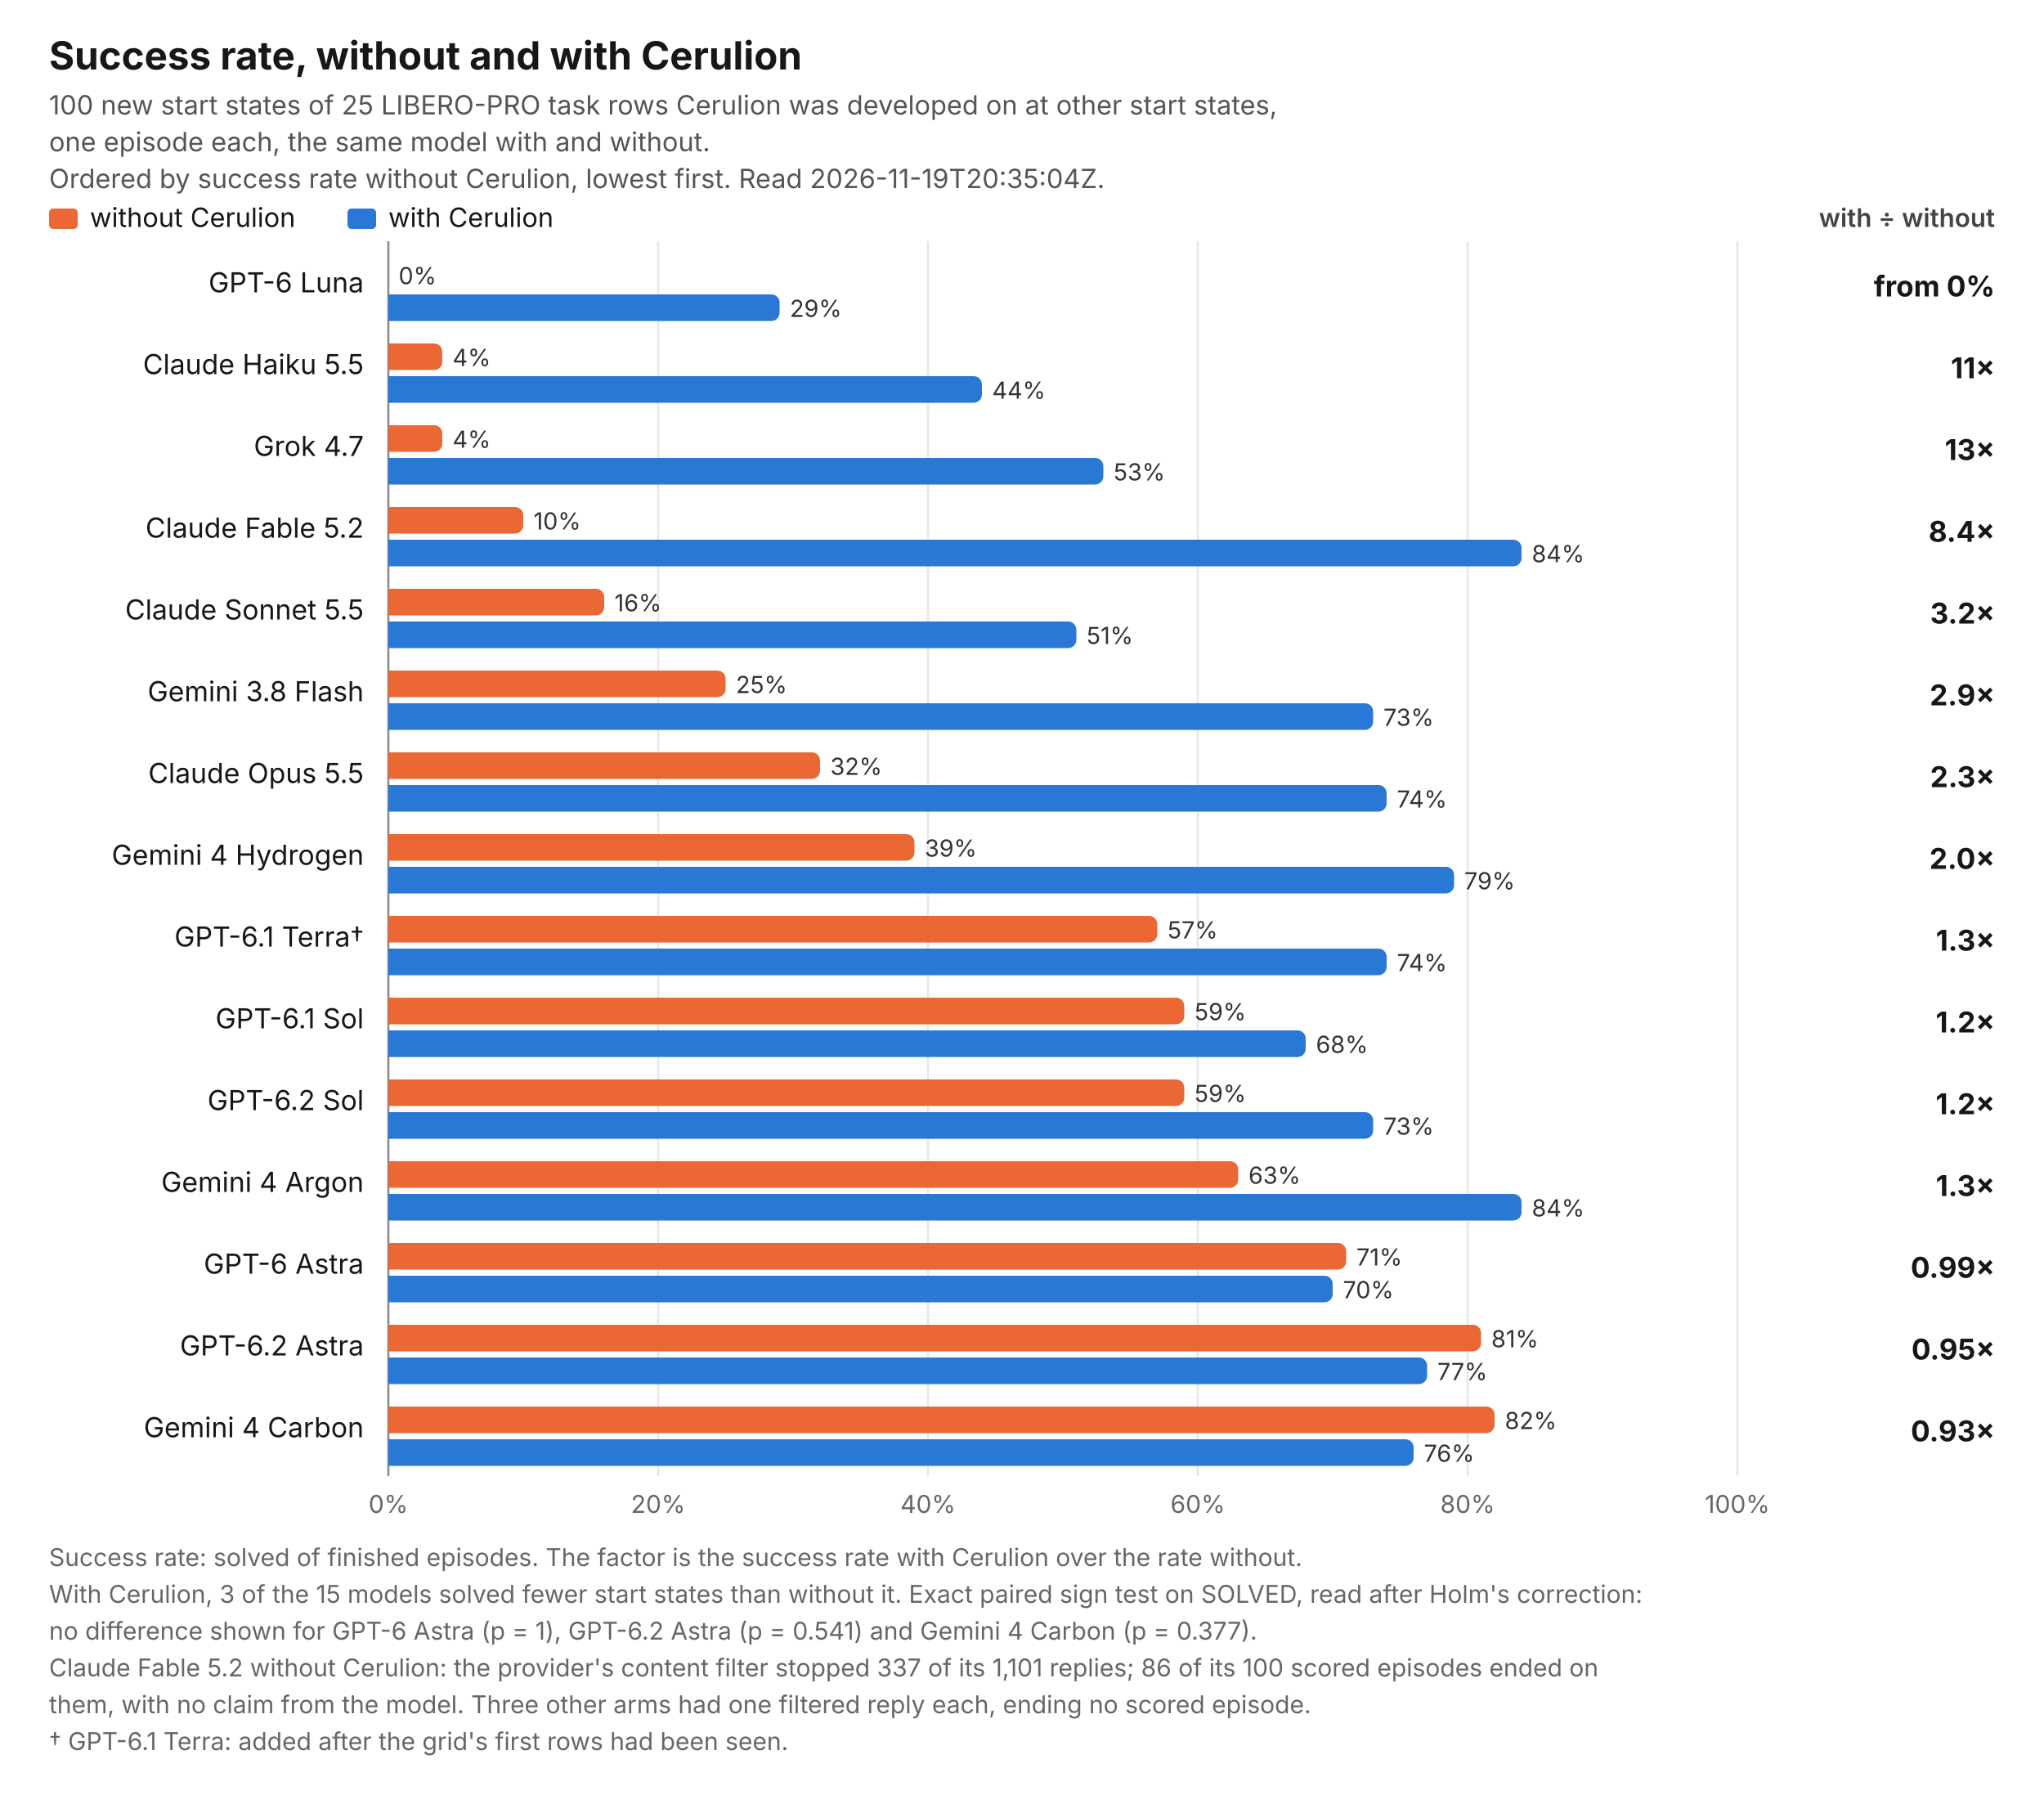
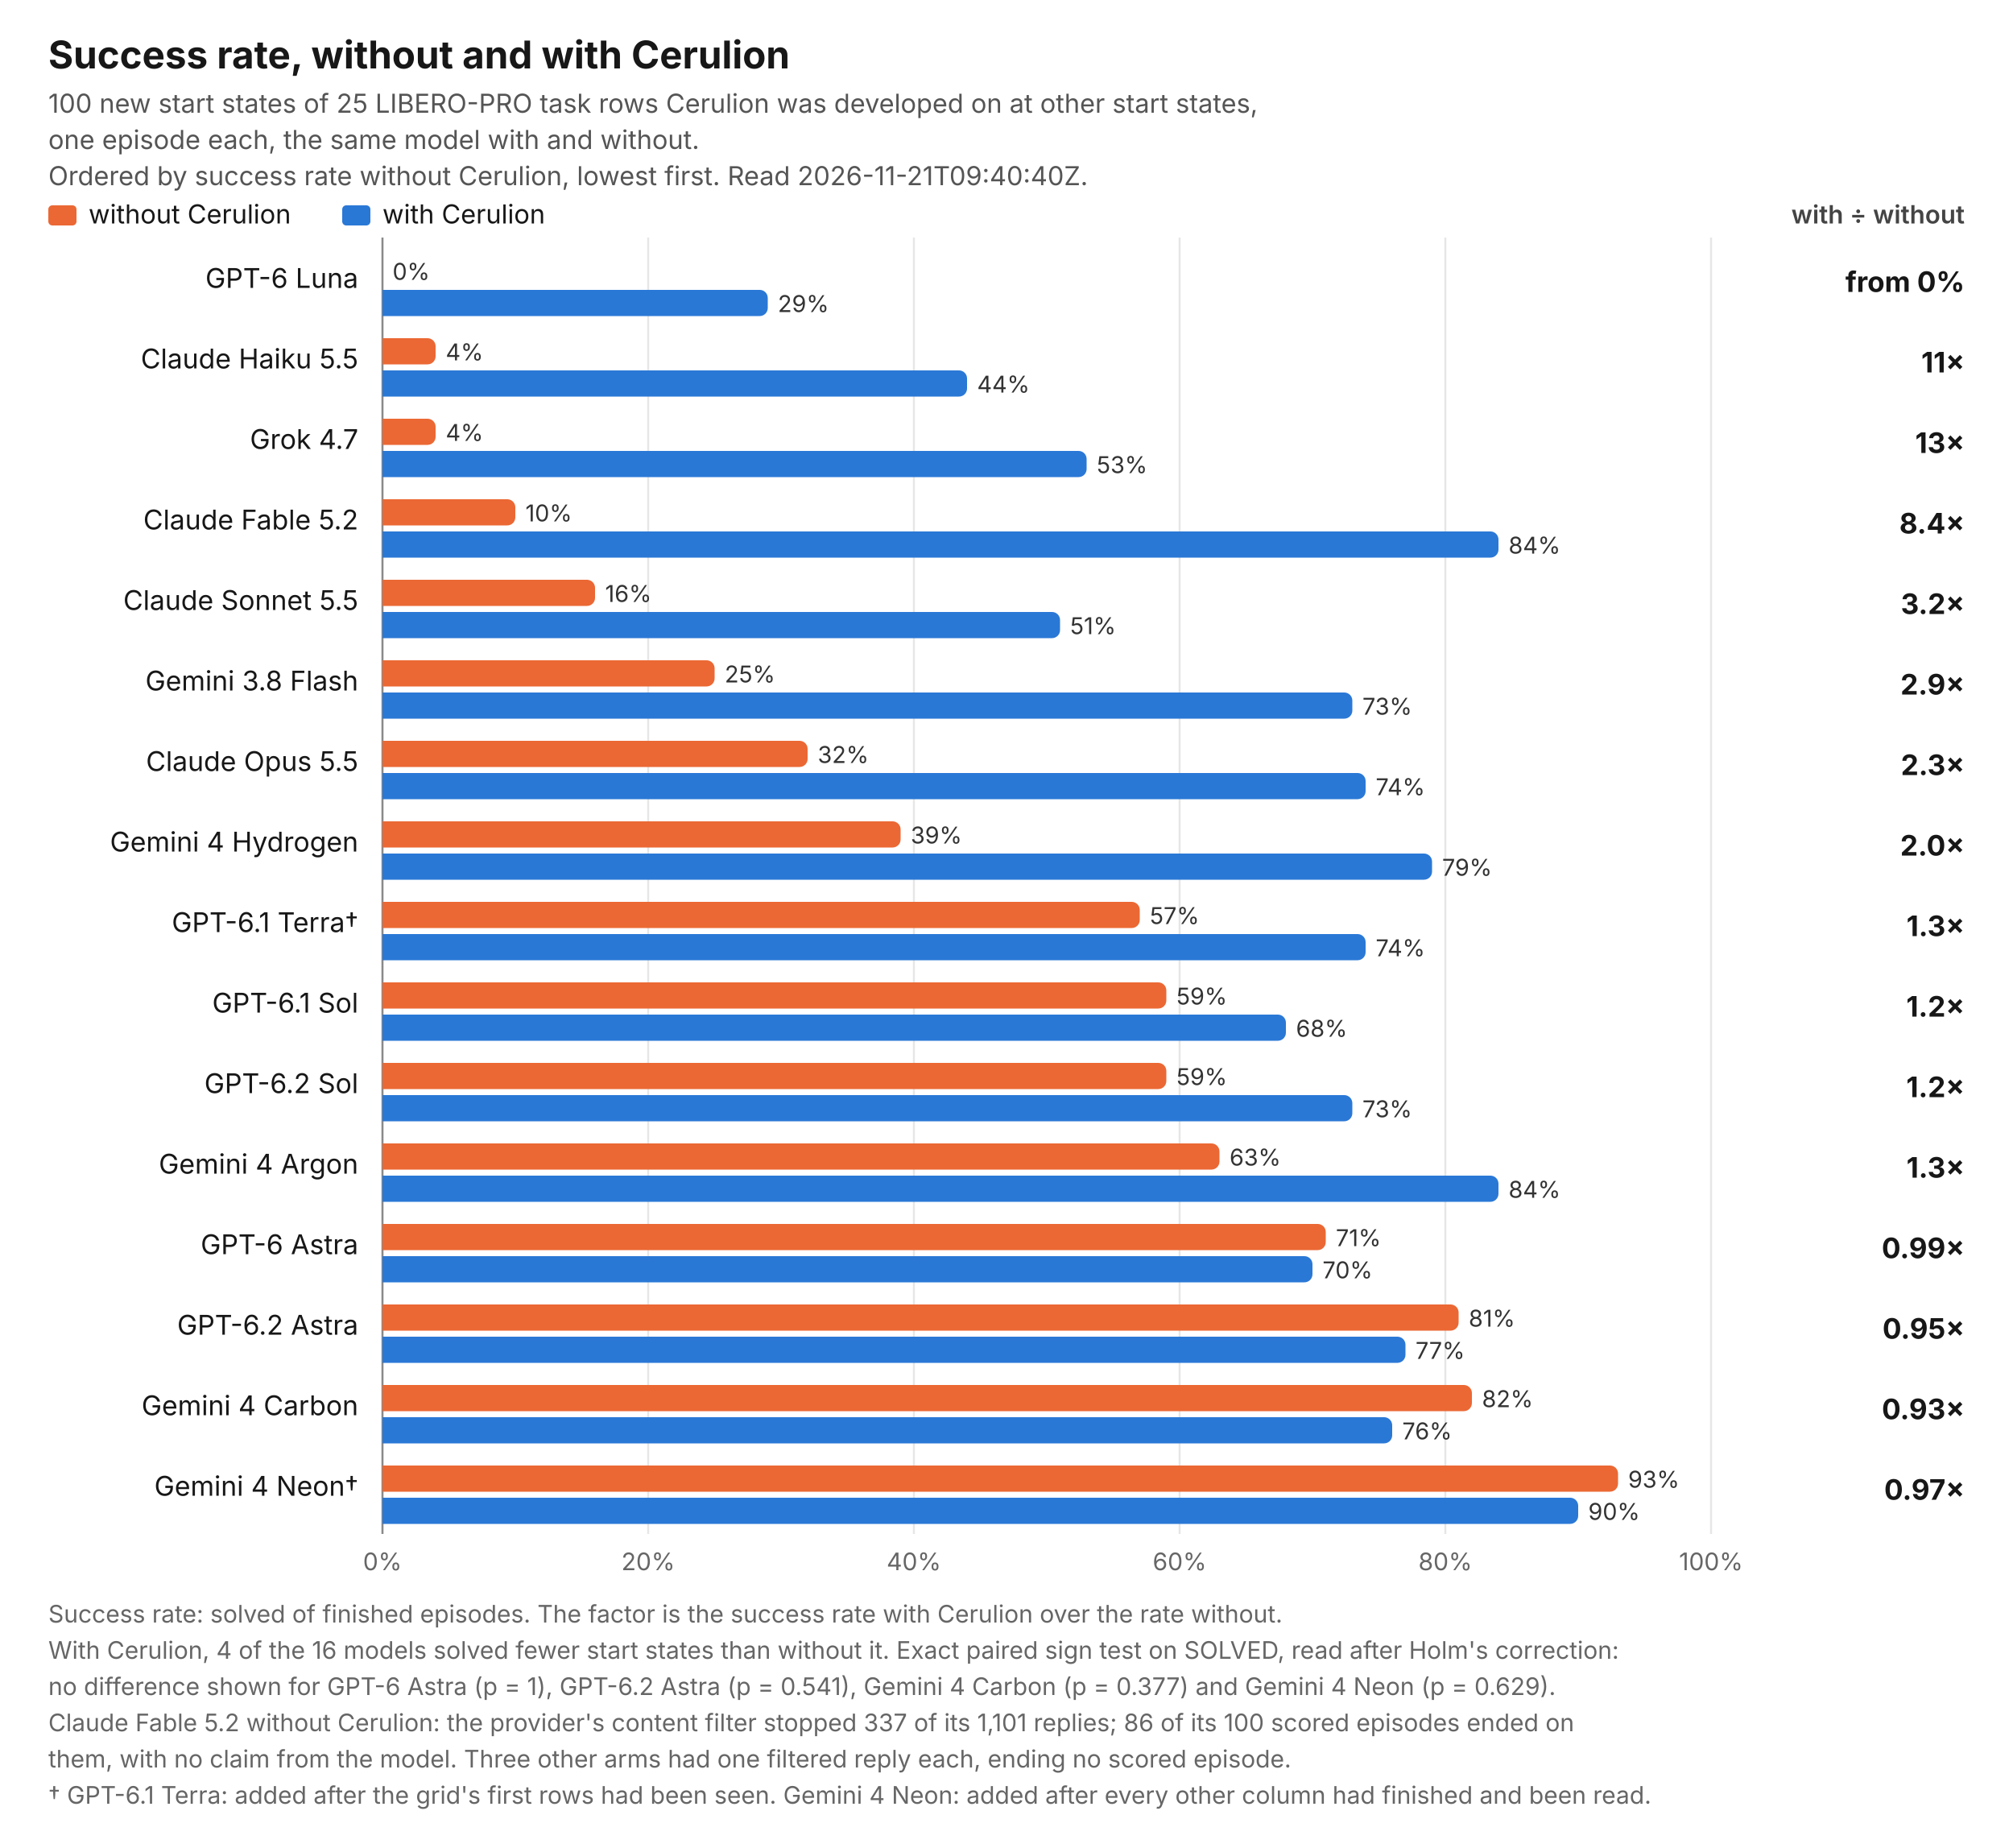
- <svg xmlns="http://www.w3.org/2000/svg" viewBox="0 0 1000 878" font-family="system-ui,-apple-system,Segoe UI,sans-serif" role="img" aria-label="Success rate, without and with Cerulion">
-   <rect width="1000" height="878" fill="#fff" />
+ <svg xmlns="http://www.w3.org/2000/svg" viewBox="0 0 1000 918" font-family="system-ui,-apple-system,Segoe UI,sans-serif" role="img" aria-label="Success rate, without and with Cerulion">
+   <rect width="1000" height="918" fill="#fff" />
  <text x="24" y="34" font-size="19" font-weight="650" fill="#171717">Success rate, without and with Cerulion</text>
  <text x="24" y="56" font-size="13" fill="#555">100 new start states of 25 LIBERO-PRO task rows Cerulion was developed on at other start states,</text>
  <text x="24" y="74" font-size="13" fill="#555">one episode each, the same model with and without.</text>
-   <text x="24" y="92" font-size="13" fill="#555">Ordered by success rate without Cerulion, lowest first. Read 2026-11-19T20:35:04Z.</text>
+   <text x="24" y="92" font-size="13" fill="#555">Ordered by success rate without Cerulion, lowest first. Read 2026-11-21T09:40:40Z.</text>
  <rect x="24" y="102" width="14" height="10" rx="2" fill="#eb6834" />
  <text x="44" y="111" font-size="13" fill="#171717">without Cerulion</text>
  <rect x="170" y="102" width="14" height="10" rx="2" fill="#2a78d6" />
  <text x="190" y="111" font-size="13" fill="#171717">with Cerulion</text>
  <text x="976" y="111" font-size="12.5" font-weight="600" fill="#444" text-anchor="end">with ÷ without</text>
-   <line x1="190.0" y1="118" x2="190.0" y2="722" stroke="#e6e6e6" stroke-width="1" />
-   <text x="190.0" y="740" font-size="12" fill="#666" text-anchor="middle">0%</text>
-   <line x1="322.0" y1="118" x2="322.0" y2="722" stroke="#e6e6e6" stroke-width="1" />
-   <text x="322.0" y="740" font-size="12" fill="#666" text-anchor="middle">20%</text>
-   <line x1="454.0" y1="118" x2="454.0" y2="722" stroke="#e6e6e6" stroke-width="1" />
-   <text x="454.0" y="740" font-size="12" fill="#666" text-anchor="middle">40%</text>
-   <line x1="586.0" y1="118" x2="586.0" y2="722" stroke="#e6e6e6" stroke-width="1" />
-   <text x="586.0" y="740" font-size="12" fill="#666" text-anchor="middle">60%</text>
-   <line x1="718.0" y1="118" x2="718.0" y2="722" stroke="#e6e6e6" stroke-width="1" />
-   <text x="718.0" y="740" font-size="12" fill="#666" text-anchor="middle">80%</text>
-   <line x1="850.0" y1="118" x2="850.0" y2="722" stroke="#e6e6e6" stroke-width="1" />
-   <text x="850.0" y="740" font-size="12" fill="#666" text-anchor="middle">100%</text>
-   <line x1="190.0" y1="118" x2="190.0" y2="722" stroke="#8a8a8a" stroke-width="1" />
+   <line x1="190.0" y1="118" x2="190.0" y2="762" stroke="#e6e6e6" stroke-width="1" />
+   <text x="190.0" y="780" font-size="12" fill="#666" text-anchor="middle">0%</text>
+   <line x1="322.0" y1="118" x2="322.0" y2="762" stroke="#e6e6e6" stroke-width="1" />
+   <text x="322.0" y="780" font-size="12" fill="#666" text-anchor="middle">20%</text>
+   <line x1="454.0" y1="118" x2="454.0" y2="762" stroke="#e6e6e6" stroke-width="1" />
+   <text x="454.0" y="780" font-size="12" fill="#666" text-anchor="middle">40%</text>
+   <line x1="586.0" y1="118" x2="586.0" y2="762" stroke="#e6e6e6" stroke-width="1" />
+   <text x="586.0" y="780" font-size="12" fill="#666" text-anchor="middle">60%</text>
+   <line x1="718.0" y1="118" x2="718.0" y2="762" stroke="#e6e6e6" stroke-width="1" />
+   <text x="718.0" y="780" font-size="12" fill="#666" text-anchor="middle">80%</text>
+   <line x1="850.0" y1="118" x2="850.0" y2="762" stroke="#e6e6e6" stroke-width="1" />
+   <text x="850.0" y="780" font-size="12" fill="#666" text-anchor="middle">100%</text>
+   <line x1="190.0" y1="118" x2="190.0" y2="762" stroke="#8a8a8a" stroke-width="1" />
  <text x="178" y="143" font-size="13.5" fill="#171717" text-anchor="end">GPT-6 Luna</text>
  <text x="195.0" y="139" font-size="11.5" fill="#333">0%</text>
  <path d="M190.0,144 h187.4 a4,4 0 0 1 4,4 v5.0 a4,4 0 0 1 -4,4 h-187.4 z" fill="#2a78d6" />
  <text x="386.4" y="155" font-size="11.5" fill="#333">29%</text>
  <text x="976" y="145" font-size="14" font-weight="650" fill="#171717" text-anchor="end">from 0%</text>
  <text x="178" y="183" font-size="13.5" fill="#171717" text-anchor="end">Claude Haiku 5.5</text>
  <path d="M190.0,168 h22.4 a4,4 0 0 1 4,4 v5.0 a4,4 0 0 1 -4,4 h-22.4 z" fill="#eb6834" />
  <text x="221.4" y="179" font-size="11.5" fill="#333">4%</text>
  <path d="M190.0,184 h286.4 a4,4 0 0 1 4,4 v5.0 a4,4 0 0 1 -4,4 h-286.4 z" fill="#2a78d6" />
  <text x="485.4" y="195" font-size="11.5" fill="#333">44%</text>
  <text x="976" y="185" font-size="14" font-weight="650" fill="#171717" text-anchor="end">11×</text>
  <text x="178" y="223" font-size="13.5" fill="#171717" text-anchor="end">Grok 4.7</text>
  <path d="M190.0,208 h22.4 a4,4 0 0 1 4,4 v5.0 a4,4 0 0 1 -4,4 h-22.4 z" fill="#eb6834" />
  <text x="221.4" y="219" font-size="11.5" fill="#333">4%</text>
  <path d="M190.0,224 h345.8 a4,4 0 0 1 4,4 v5.0 a4,4 0 0 1 -4,4 h-345.8 z" fill="#2a78d6" />
  <text x="544.8" y="235" font-size="11.5" fill="#333">53%</text>
  <text x="976" y="225" font-size="14" font-weight="650" fill="#171717" text-anchor="end">13×</text>
  <text x="178" y="263" font-size="13.5" fill="#171717" text-anchor="end">Claude Fable 5.2</text>
  <path d="M190.0,248 h62.0 a4,4 0 0 1 4,4 v5.0 a4,4 0 0 1 -4,4 h-62.0 z" fill="#eb6834" />
  <text x="261.0" y="259" font-size="11.5" fill="#333">10%</text>
  <path d="M190.0,264 h550.4 a4,4 0 0 1 4,4 v5.0 a4,4 0 0 1 -4,4 h-550.4 z" fill="#2a78d6" />
  <text x="749.4" y="275" font-size="11.5" fill="#333">84%</text>
  <text x="976" y="265" font-size="14" font-weight="650" fill="#171717" text-anchor="end">8.4×</text>
  <text x="178" y="303" font-size="13.5" fill="#171717" text-anchor="end">Claude Sonnet 5.5</text>
  <path d="M190.0,288 h101.6 a4,4 0 0 1 4,4 v5.0 a4,4 0 0 1 -4,4 h-101.6 z" fill="#eb6834" />
  <text x="300.6" y="299" font-size="11.5" fill="#333">16%</text>
  <path d="M190.0,304 h332.6 a4,4 0 0 1 4,4 v5.0 a4,4 0 0 1 -4,4 h-332.6 z" fill="#2a78d6" />
  <text x="531.6" y="315" font-size="11.5" fill="#333">51%</text>
  <text x="976" y="305" font-size="14" font-weight="650" fill="#171717" text-anchor="end">3.2×</text>
  <text x="178" y="343" font-size="13.5" fill="#171717" text-anchor="end">Gemini 3.8 Flash</text>
  <path d="M190.0,328 h161.0 a4,4 0 0 1 4,4 v5.0 a4,4 0 0 1 -4,4 h-161.0 z" fill="#eb6834" />
  <text x="360.0" y="339" font-size="11.5" fill="#333">25%</text>
  <path d="M190.0,344 h477.8 a4,4 0 0 1 4,4 v5.0 a4,4 0 0 1 -4,4 h-477.8 z" fill="#2a78d6" />
  <text x="676.8" y="355" font-size="11.5" fill="#333">73%</text>
  <text x="976" y="345" font-size="14" font-weight="650" fill="#171717" text-anchor="end">2.9×</text>
  <text x="178" y="383" font-size="13.5" fill="#171717" text-anchor="end">Claude Opus 5.5</text>
  <path d="M190.0,368 h207.2 a4,4 0 0 1 4,4 v5.0 a4,4 0 0 1 -4,4 h-207.2 z" fill="#eb6834" />
  <text x="406.2" y="379" font-size="11.5" fill="#333">32%</text>
  <path d="M190.0,384 h484.4 a4,4 0 0 1 4,4 v5.0 a4,4 0 0 1 -4,4 h-484.4 z" fill="#2a78d6" />
  <text x="683.4" y="395" font-size="11.5" fill="#333">74%</text>
  <text x="976" y="385" font-size="14" font-weight="650" fill="#171717" text-anchor="end">2.3×</text>
  <text x="178" y="423" font-size="13.5" fill="#171717" text-anchor="end">Gemini 4 Hydrogen</text>
  <path d="M190.0,408 h253.4 a4,4 0 0 1 4,4 v5.0 a4,4 0 0 1 -4,4 h-253.4 z" fill="#eb6834" />
  <text x="452.4" y="419" font-size="11.5" fill="#333">39%</text>
  <path d="M190.0,424 h517.4 a4,4 0 0 1 4,4 v5.0 a4,4 0 0 1 -4,4 h-517.4 z" fill="#2a78d6" />
  <text x="716.4" y="435" font-size="11.5" fill="#333">79%</text>
  <text x="976" y="425" font-size="14" font-weight="650" fill="#171717" text-anchor="end">2.0×</text>
  <text x="178" y="463" font-size="13.5" fill="#171717" text-anchor="end">GPT-6.1 Terra†</text>
  <path d="M190.0,448 h372.2 a4,4 0 0 1 4,4 v5.0 a4,4 0 0 1 -4,4 h-372.2 z" fill="#eb6834" />
  <text x="571.2" y="459" font-size="11.5" fill="#333">57%</text>
  <path d="M190.0,464 h484.4 a4,4 0 0 1 4,4 v5.0 a4,4 0 0 1 -4,4 h-484.4 z" fill="#2a78d6" />
  <text x="683.4" y="475" font-size="11.5" fill="#333">74%</text>
  <text x="976" y="465" font-size="14" font-weight="650" fill="#171717" text-anchor="end">1.3×</text>
  <text x="178" y="503" font-size="13.5" fill="#171717" text-anchor="end">GPT-6.1 Sol</text>
  <path d="M190.0,488 h385.4 a4,4 0 0 1 4,4 v5.0 a4,4 0 0 1 -4,4 h-385.4 z" fill="#eb6834" />
  <text x="584.4" y="499" font-size="11.5" fill="#333">59%</text>
  <path d="M190.0,504 h444.8 a4,4 0 0 1 4,4 v5.0 a4,4 0 0 1 -4,4 h-444.8 z" fill="#2a78d6" />
  <text x="643.8" y="515" font-size="11.5" fill="#333">68%</text>
  <text x="976" y="505" font-size="14" font-weight="650" fill="#171717" text-anchor="end">1.2×</text>
  <text x="178" y="543" font-size="13.5" fill="#171717" text-anchor="end">GPT-6.2 Sol</text>
  <path d="M190.0,528 h385.4 a4,4 0 0 1 4,4 v5.0 a4,4 0 0 1 -4,4 h-385.4 z" fill="#eb6834" />
  <text x="584.4" y="539" font-size="11.5" fill="#333">59%</text>
  <path d="M190.0,544 h477.8 a4,4 0 0 1 4,4 v5.0 a4,4 0 0 1 -4,4 h-477.8 z" fill="#2a78d6" />
  <text x="676.8" y="555" font-size="11.5" fill="#333">73%</text>
  <text x="976" y="545" font-size="14" font-weight="650" fill="#171717" text-anchor="end">1.2×</text>
  <text x="178" y="583" font-size="13.5" fill="#171717" text-anchor="end">Gemini 4 Argon</text>
  <path d="M190.0,568 h411.8 a4,4 0 0 1 4,4 v5.0 a4,4 0 0 1 -4,4 h-411.8 z" fill="#eb6834" />
  <text x="610.8" y="579" font-size="11.5" fill="#333">63%</text>
  <path d="M190.0,584 h550.4 a4,4 0 0 1 4,4 v5.0 a4,4 0 0 1 -4,4 h-550.4 z" fill="#2a78d6" />
  <text x="749.4" y="595" font-size="11.5" fill="#333">84%</text>
  <text x="976" y="585" font-size="14" font-weight="650" fill="#171717" text-anchor="end">1.3×</text>
  <text x="178" y="623" font-size="13.5" fill="#171717" text-anchor="end">GPT-6 Astra</text>
  <path d="M190.0,608 h464.6 a4,4 0 0 1 4,4 v5.0 a4,4 0 0 1 -4,4 h-464.6 z" fill="#eb6834" />
  <text x="663.6" y="619" font-size="11.5" fill="#333">71%</text>
  <path d="M190.0,624 h458.0 a4,4 0 0 1 4,4 v5.0 a4,4 0 0 1 -4,4 h-458.0 z" fill="#2a78d6" />
  <text x="657.0" y="635" font-size="11.5" fill="#333">70%</text>
  <text x="976" y="625" font-size="14" font-weight="650" fill="#171717" text-anchor="end">0.99×</text>
  <text x="178" y="663" font-size="13.5" fill="#171717" text-anchor="end">GPT-6.2 Astra</text>
  <path d="M190.0,648 h530.6 a4,4 0 0 1 4,4 v5.0 a4,4 0 0 1 -4,4 h-530.6 z" fill="#eb6834" />
  <text x="729.6" y="659" font-size="11.5" fill="#333">81%</text>
  <path d="M190.0,664 h504.2 a4,4 0 0 1 4,4 v5.0 a4,4 0 0 1 -4,4 h-504.2 z" fill="#2a78d6" />
  <text x="703.2" y="675" font-size="11.5" fill="#333">77%</text>
  <text x="976" y="665" font-size="14" font-weight="650" fill="#171717" text-anchor="end">0.95×</text>
  <text x="178" y="703" font-size="13.5" fill="#171717" text-anchor="end">Gemini 4 Carbon</text>
  <path d="M190.0,688 h537.2 a4,4 0 0 1 4,4 v5.0 a4,4 0 0 1 -4,4 h-537.2 z" fill="#eb6834" />
  <text x="736.2" y="699" font-size="11.5" fill="#333">82%</text>
  <path d="M190.0,704 h497.6 a4,4 0 0 1 4,4 v5.0 a4,4 0 0 1 -4,4 h-497.6 z" fill="#2a78d6" />
  <text x="696.6" y="715" font-size="11.5" fill="#333">76%</text>
  <text x="976" y="705" font-size="14" font-weight="650" fill="#171717" text-anchor="end">0.93×</text>
-   <text x="24" y="766" font-size="12" fill="#666">Success rate: solved of finished episodes. The factor is the success rate with Cerulion over the rate without.</text>
-   <text x="24" y="784" font-size="12" fill="#666">With Cerulion, 3 of the 15 models solved fewer start states than without it. Exact paired sign test on SOLVED, read after Holm's correction:</text>
-   <text x="24" y="802" font-size="12" fill="#666">no difference shown for GPT-6 Astra (p = 1), GPT-6.2 Astra (p = 0.541) and Gemini 4 Carbon (p = 0.377).</text>
-   <text x="24" y="820" font-size="12" fill="#666">Claude Fable 5.2 without Cerulion: the provider's content filter stopped 337 of its 1,101 replies; 86 of its 100 scored episodes ended on</text>
-   <text x="24" y="838" font-size="12" fill="#666">them, with no claim from the model. Three other arms had one filtered reply each, ending no scored episode.</text>
-   <text x="24" y="856" font-size="12" fill="#666">† GPT-6.1 Terra: added after the grid's first rows had been seen.</text>
+   <text x="178" y="743" font-size="13.5" fill="#171717" text-anchor="end">Gemini 4 Neon†</text>
+   <path d="M190.0,728 h609.8 a4,4 0 0 1 4,4 v5.0 a4,4 0 0 1 -4,4 h-609.8 z" fill="#eb6834" />
+   <text x="808.8" y="739" font-size="11.5" fill="#333">93%</text>
+   <path d="M190.0,744 h590.0 a4,4 0 0 1 4,4 v5.0 a4,4 0 0 1 -4,4 h-590.0 z" fill="#2a78d6" />
+   <text x="789.0" y="755" font-size="11.5" fill="#333">90%</text>
+   <text x="976" y="745" font-size="14" font-weight="650" fill="#171717" text-anchor="end">0.97×</text>
+   <text x="24" y="806" font-size="12" fill="#666">Success rate: solved of finished episodes. The factor is the success rate with Cerulion over the rate without.</text>
+   <text x="24" y="824" font-size="12" fill="#666">With Cerulion, 4 of the 16 models solved fewer start states than without it. Exact paired sign test on SOLVED, read after Holm's correction:</text>
+   <text x="24" y="842" font-size="12" fill="#666">no difference shown for GPT-6 Astra (p = 1), GPT-6.2 Astra (p = 0.541), Gemini 4 Carbon (p = 0.377) and Gemini 4 Neon (p = 0.629).</text>
+   <text x="24" y="860" font-size="12" fill="#666">Claude Fable 5.2 without Cerulion: the provider's content filter stopped 337 of its 1,101 replies; 86 of its 100 scored episodes ended on</text>
+   <text x="24" y="878" font-size="12" fill="#666">them, with no claim from the model. Three other arms had one filtered reply each, ending no scored episode.</text>
+   <text x="24" y="896" font-size="12" fill="#666">† GPT-6.1 Terra: added after the grid's first rows had been seen. Gemini 4 Neon: added after every other column had finished and been read.</text>
</svg>
